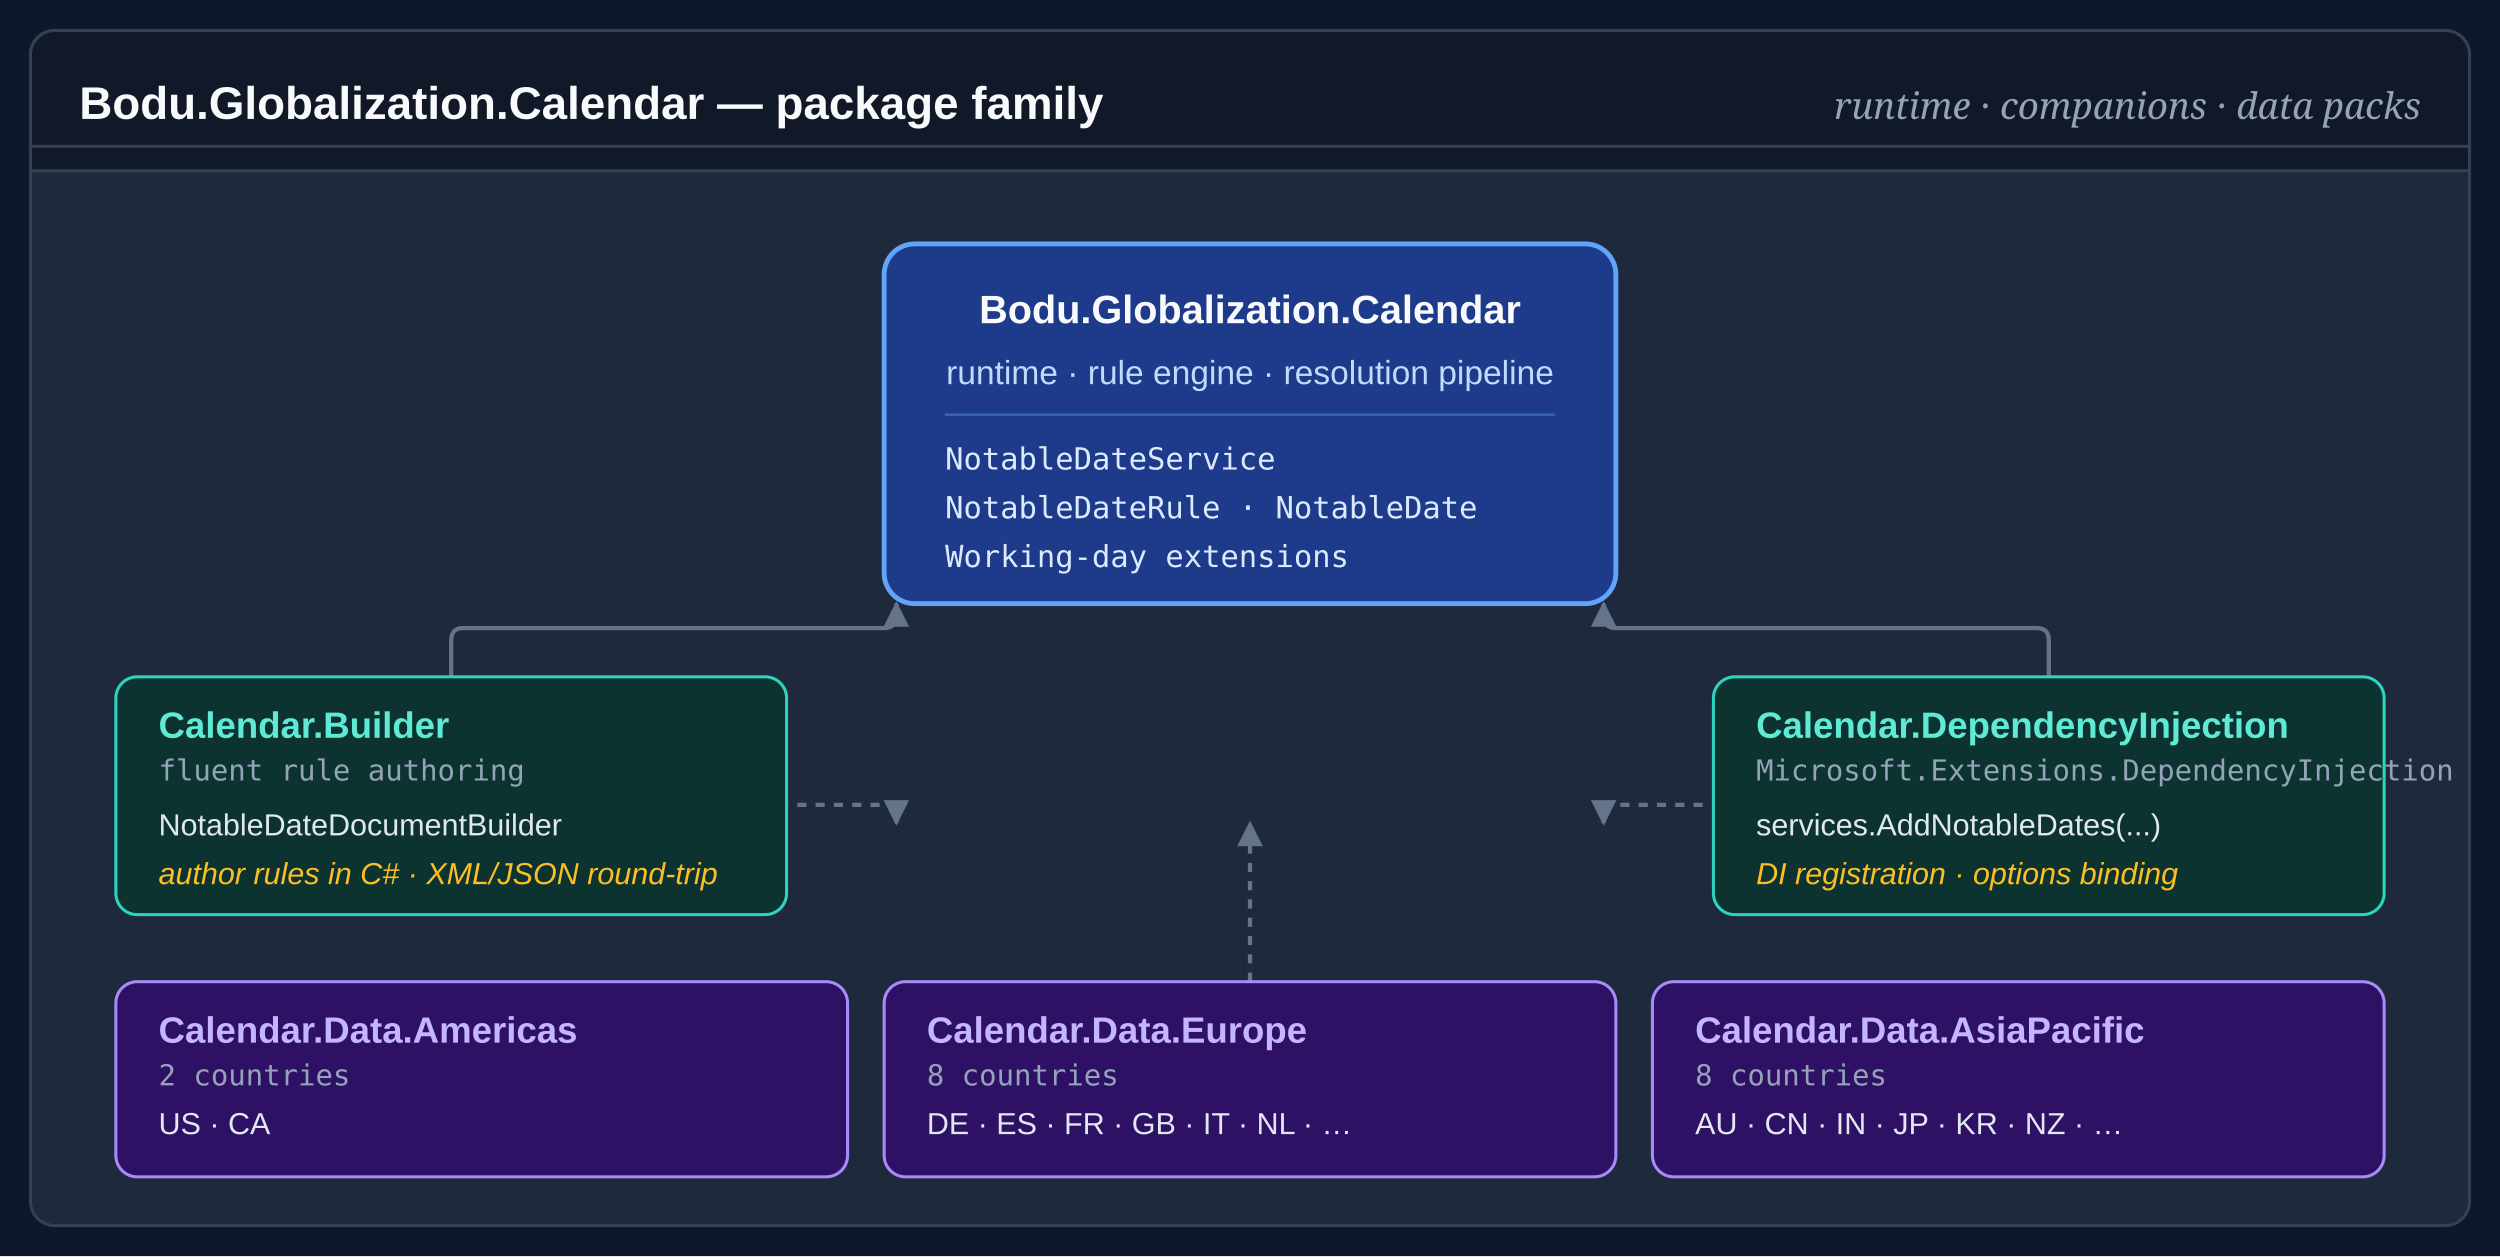
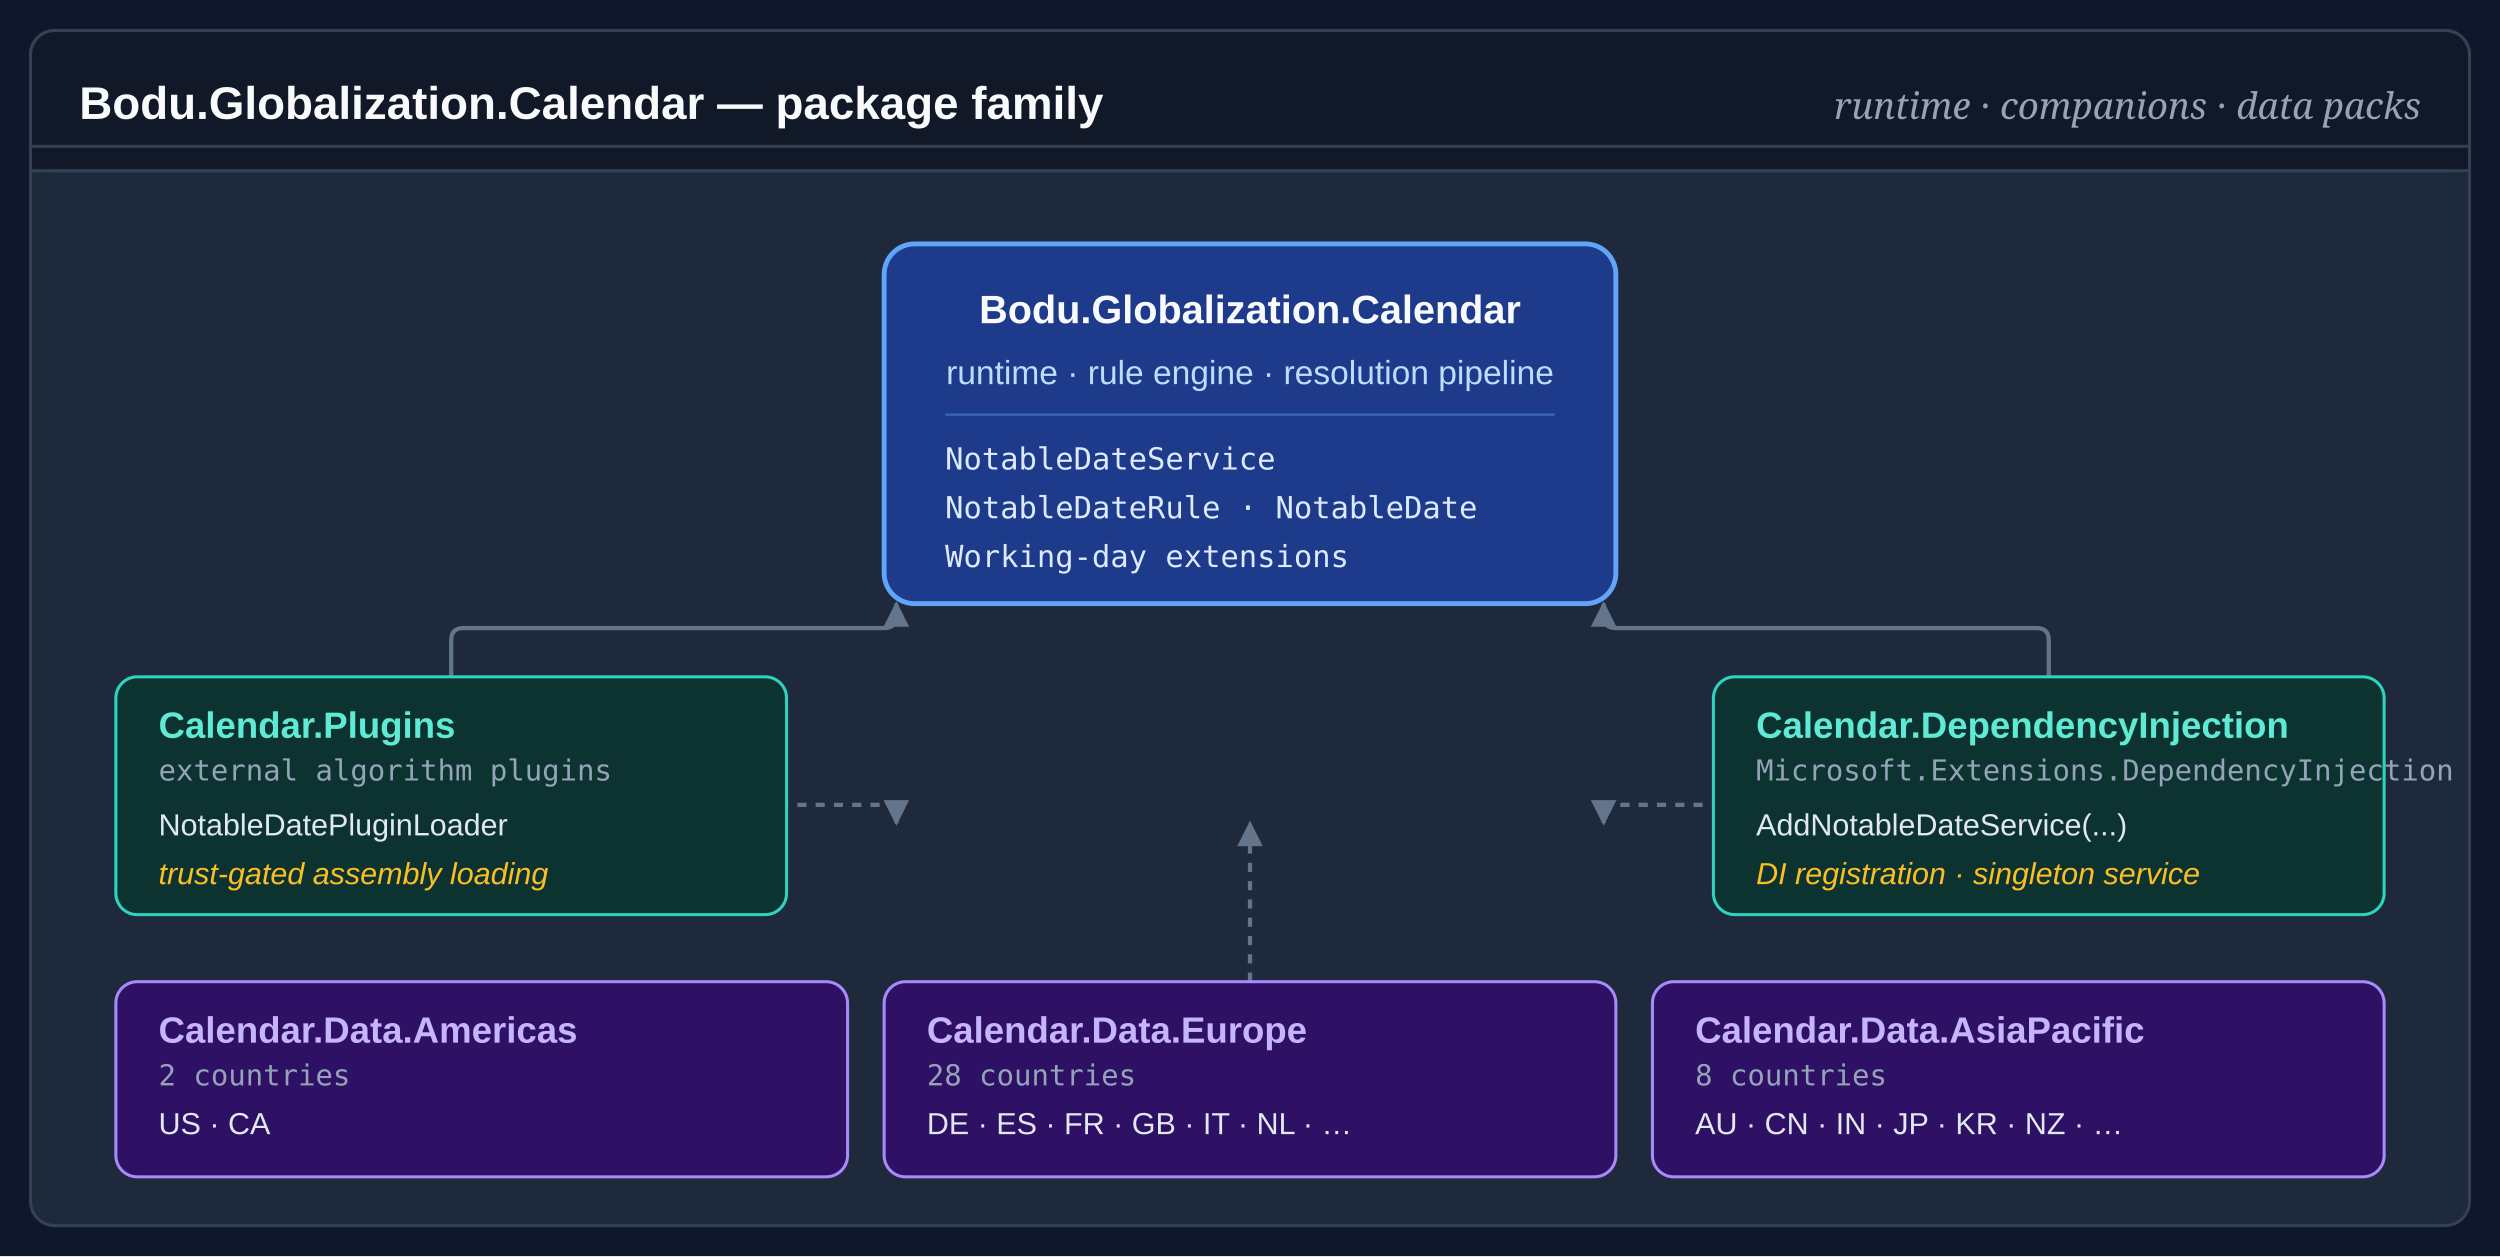
<svg xmlns="http://www.w3.org/2000/svg" viewBox="0 0 820 412" role="img" aria-labelledby="cal-pf-t cal-pf-d">
  <defs>
    <style>
      .cpf-bg   { fill: #0F172A; }
      .cpf-pan  { fill: #1E293B; stroke: #334155; stroke-width: 1; }
      .cpf-hdr  { fill: #111827; stroke: #334155; stroke-width: 1; }
      .cpf-ttl  { fill: #F8FAFC; font: 700 15px/1 "Segoe UI",Arial,sans-serif; }
      .cpf-form { fill: #94A3B8; font: italic 12px/1 "Cambria",Georgia,serif; }
      .cpf-rt   { fill: #1E3A8A; stroke: #60A5FA; stroke-width: 1.6; }
      .cpf-rtt  { fill: #F8FAFC; font: 700 13px/1 "Segoe UI",Arial,sans-serif; }
      .cpf-rts  { fill: #BFDBFE; font: 400 11px/1 "Segoe UI",Arial,sans-serif; }
      .cpf-rtd  { fill: #DBEAFE; font: 400 10px/1 "Consolas",Menlo,monospace; }
      .cpf-cmp  { fill: #0D3331; stroke: #2DD4BF; stroke-width: 1; }
      .cpf-cmpt { fill: #5EEAD4; font: 700 12px/1 "Segoe UI",Arial,sans-serif; }
      .cpf-cmps { fill: #94A3B8; font: 400 9.5px/1 "Consolas",Menlo,monospace; }
      .cpf-cmpd { fill: #E2E8F0; font: 400 10px/1 "Segoe UI",Arial,sans-serif; }
      .cpf-cmpu { fill: #FBBF24; font: italic 10px/1 "Segoe UI",Arial,sans-serif; }
      .cpf-data { fill: #2E1065; stroke: #A78BFA; stroke-width: 1; }
      .cpf-datt { fill: #C4B5FD; font: 700 12px/1 "Segoe UI",Arial,sans-serif; }
      .cpf-dats { fill: #94A3B8; font: 400 9.5px/1 "Consolas",Menlo,monospace; }
      .cpf-datd { fill: #E2E8F0; font: 400 10px/1 "Segoe UI",Arial,sans-serif; }
      .cpf-datu { fill: #FBBF24; font: italic 10px/1 "Segoe UI",Arial,sans-serif; }
    </style>
    <marker id="cpf-arr" viewBox="0 0 10 10" refX="9" refY="5" markerWidth="6" markerHeight="6" orient="auto">
      <path d="M0,0 L10,5 L0,10 Z" fill="#64748B" />
    </marker>
  </defs>
  <rect class="cpf-bg" width="820" height="412" />
  <g transform="translate(10 10)">
    <rect class="cpf-pan" width="800" height="392" rx="8" />
    <rect class="cpf-hdr" width="800" height="46" rx="8" />
    <rect class="cpf-hdr" y="38" width="800" height="8" />
    <text class="cpf-ttl" x="16" y="29">Bodu.Globalization.Calendar — package family</text>
    <text class="cpf-form" x="784" y="29" text-anchor="end">runtime · companions · data packs</text>
    <g transform="translate(280 70)">
      <rect class="cpf-rt" width="240" height="118" rx="10" />
      <text class="cpf-rtt" x="120" y="26" text-anchor="middle">Bodu.Globalization.Calendar</text>
      <text class="cpf-rts" x="120" y="46" text-anchor="middle">runtime · rule engine · resolution pipeline</text>
      <line x1="20" y1="56" x2="220" y2="56" stroke="#60A5FA" stroke-width="0.8" opacity="0.4" />
      <text class="cpf-rtd" x="20" y="74">NotableDateService</text>
      <text class="cpf-rtd" x="20" y="90">NotableDateRule · NotableDate</text>
      <text class="cpf-rtd" x="20" y="106">Working-day extensions</text>
    </g>
    <g fill="none" stroke="#64748B" stroke-width="1.4">
      <path d="M 138,212 L 138,200 Q 138,196 142,196 L 280,196 Q 284,196 284,192 L 284,188" marker-end="url(#cpf-arr)" />
      <path d="M 662,212 L 662,200 Q 662,196 658,196 L 520,196 Q 516,196 516,192 L 516,188" marker-end="url(#cpf-arr)" />
      <path d="M 138,234 L 138,250 Q 138,254 142,254 L 280,254 Q 284,254 284,258 L 284,260" stroke-dasharray="3,3" marker-end="url(#cpf-arr)" />
      <path d="M 400,330 L 400,260" stroke-dasharray="3,3" marker-end="url(#cpf-arr)" />
      <path d="M 662,234 L 662,250 Q 662,254 658,254 L 520,254 Q 516,254 516,258 L 516,260" stroke-dasharray="3,3" marker-end="url(#cpf-arr)" />
    </g>
    <g transform="translate(28 212)">
      <rect class="cpf-cmp" width="220" height="78" rx="7" />
-       <text class="cpf-cmpt" x="14" y="20">Calendar.Builder</text>
-       <text class="cpf-cmps" x="14" y="34">fluent rule authoring</text>
-       <text class="cpf-cmpd" x="14" y="52">NotableDateDocumentBuilder</text>
-       <text class="cpf-cmpu" x="14" y="68">author rules in C# · XML/JSON round-trip</text>
+       <text class="cpf-cmpt" x="14" y="20">Calendar.Plugins</text>
+       <text class="cpf-cmps" x="14" y="34">external algorithm plugins</text>
+       <text class="cpf-cmpd" x="14" y="52">NotableDatePluginLoader</text>
+       <text class="cpf-cmpu" x="14" y="68">trust-gated assembly loading</text>
    </g>
    <g transform="translate(552 212)">
      <rect class="cpf-cmp" width="220" height="78" rx="7" />
      <text class="cpf-cmpt" x="14" y="20">Calendar.DependencyInjection</text>
      <text class="cpf-cmps" x="14" y="34">Microsoft.Extensions.DependencyInjection</text>
-       <text class="cpf-cmpd" x="14" y="52">services.AddNotableDates(...)</text>
-       <text class="cpf-cmpu" x="14" y="68">DI registration · options binding</text>
+       <text class="cpf-cmpd" x="14" y="52">AddNotableDateService(...)</text>
+       <text class="cpf-cmpu" x="14" y="68">DI registration · singleton service</text>
    </g>
    <g transform="translate(28 312)">
      <rect class="cpf-data" width="240" height="64" rx="7" />
      <text class="cpf-datt" x="14" y="20">Calendar.Data.Americas</text>
      <text class="cpf-dats" x="14" y="34">2 countries</text>
      <text class="cpf-datd" x="14" y="50">US · CA</text>
    </g>
    <g transform="translate(280 312)">
      <rect class="cpf-data" width="240" height="64" rx="7" />
      <text class="cpf-datt" x="14" y="20">Calendar.Data.Europe</text>
-       <text class="cpf-dats" x="14" y="34">8 countries</text>
+       <text class="cpf-dats" x="14" y="34">28 countries</text>
      <text class="cpf-datd" x="14" y="50">DE · ES · FR · GB · IT · NL · …</text>
    </g>
    <g transform="translate(532 312)">
      <rect class="cpf-data" width="240" height="64" rx="7" />
      <text class="cpf-datt" x="14" y="20">Calendar.Data.AsiaPacific</text>
      <text class="cpf-dats" x="14" y="34">8 countries</text>
      <text class="cpf-datd" x="14" y="50">AU · CN · IN · JP · KR · NZ · …</text>
    </g>
  </g>
</svg>
